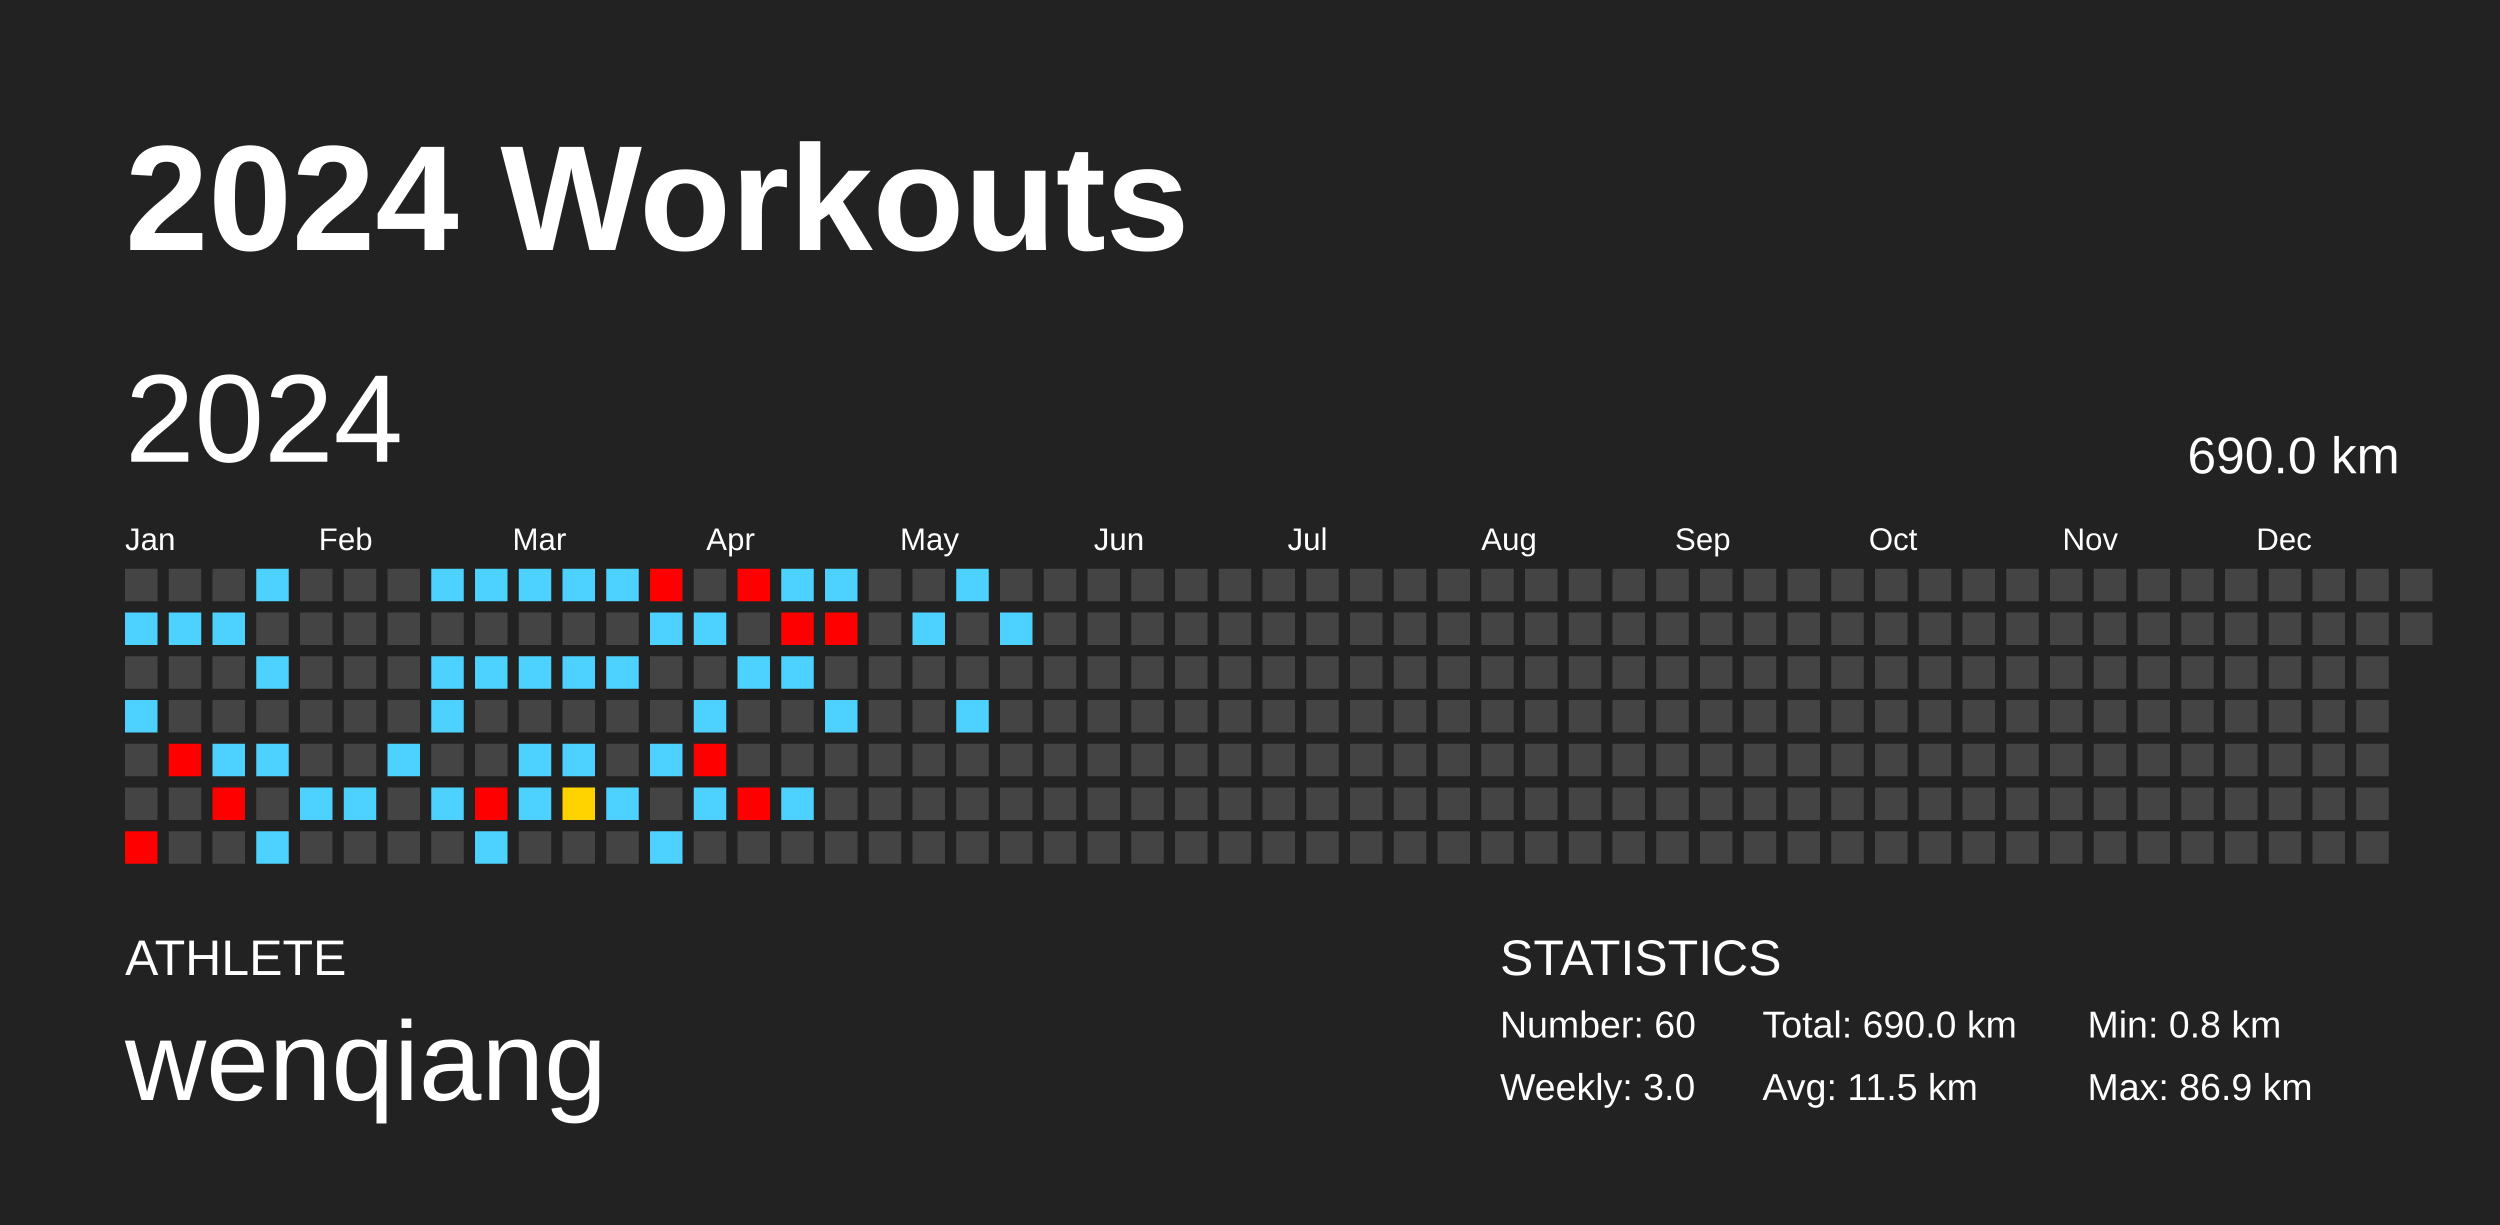
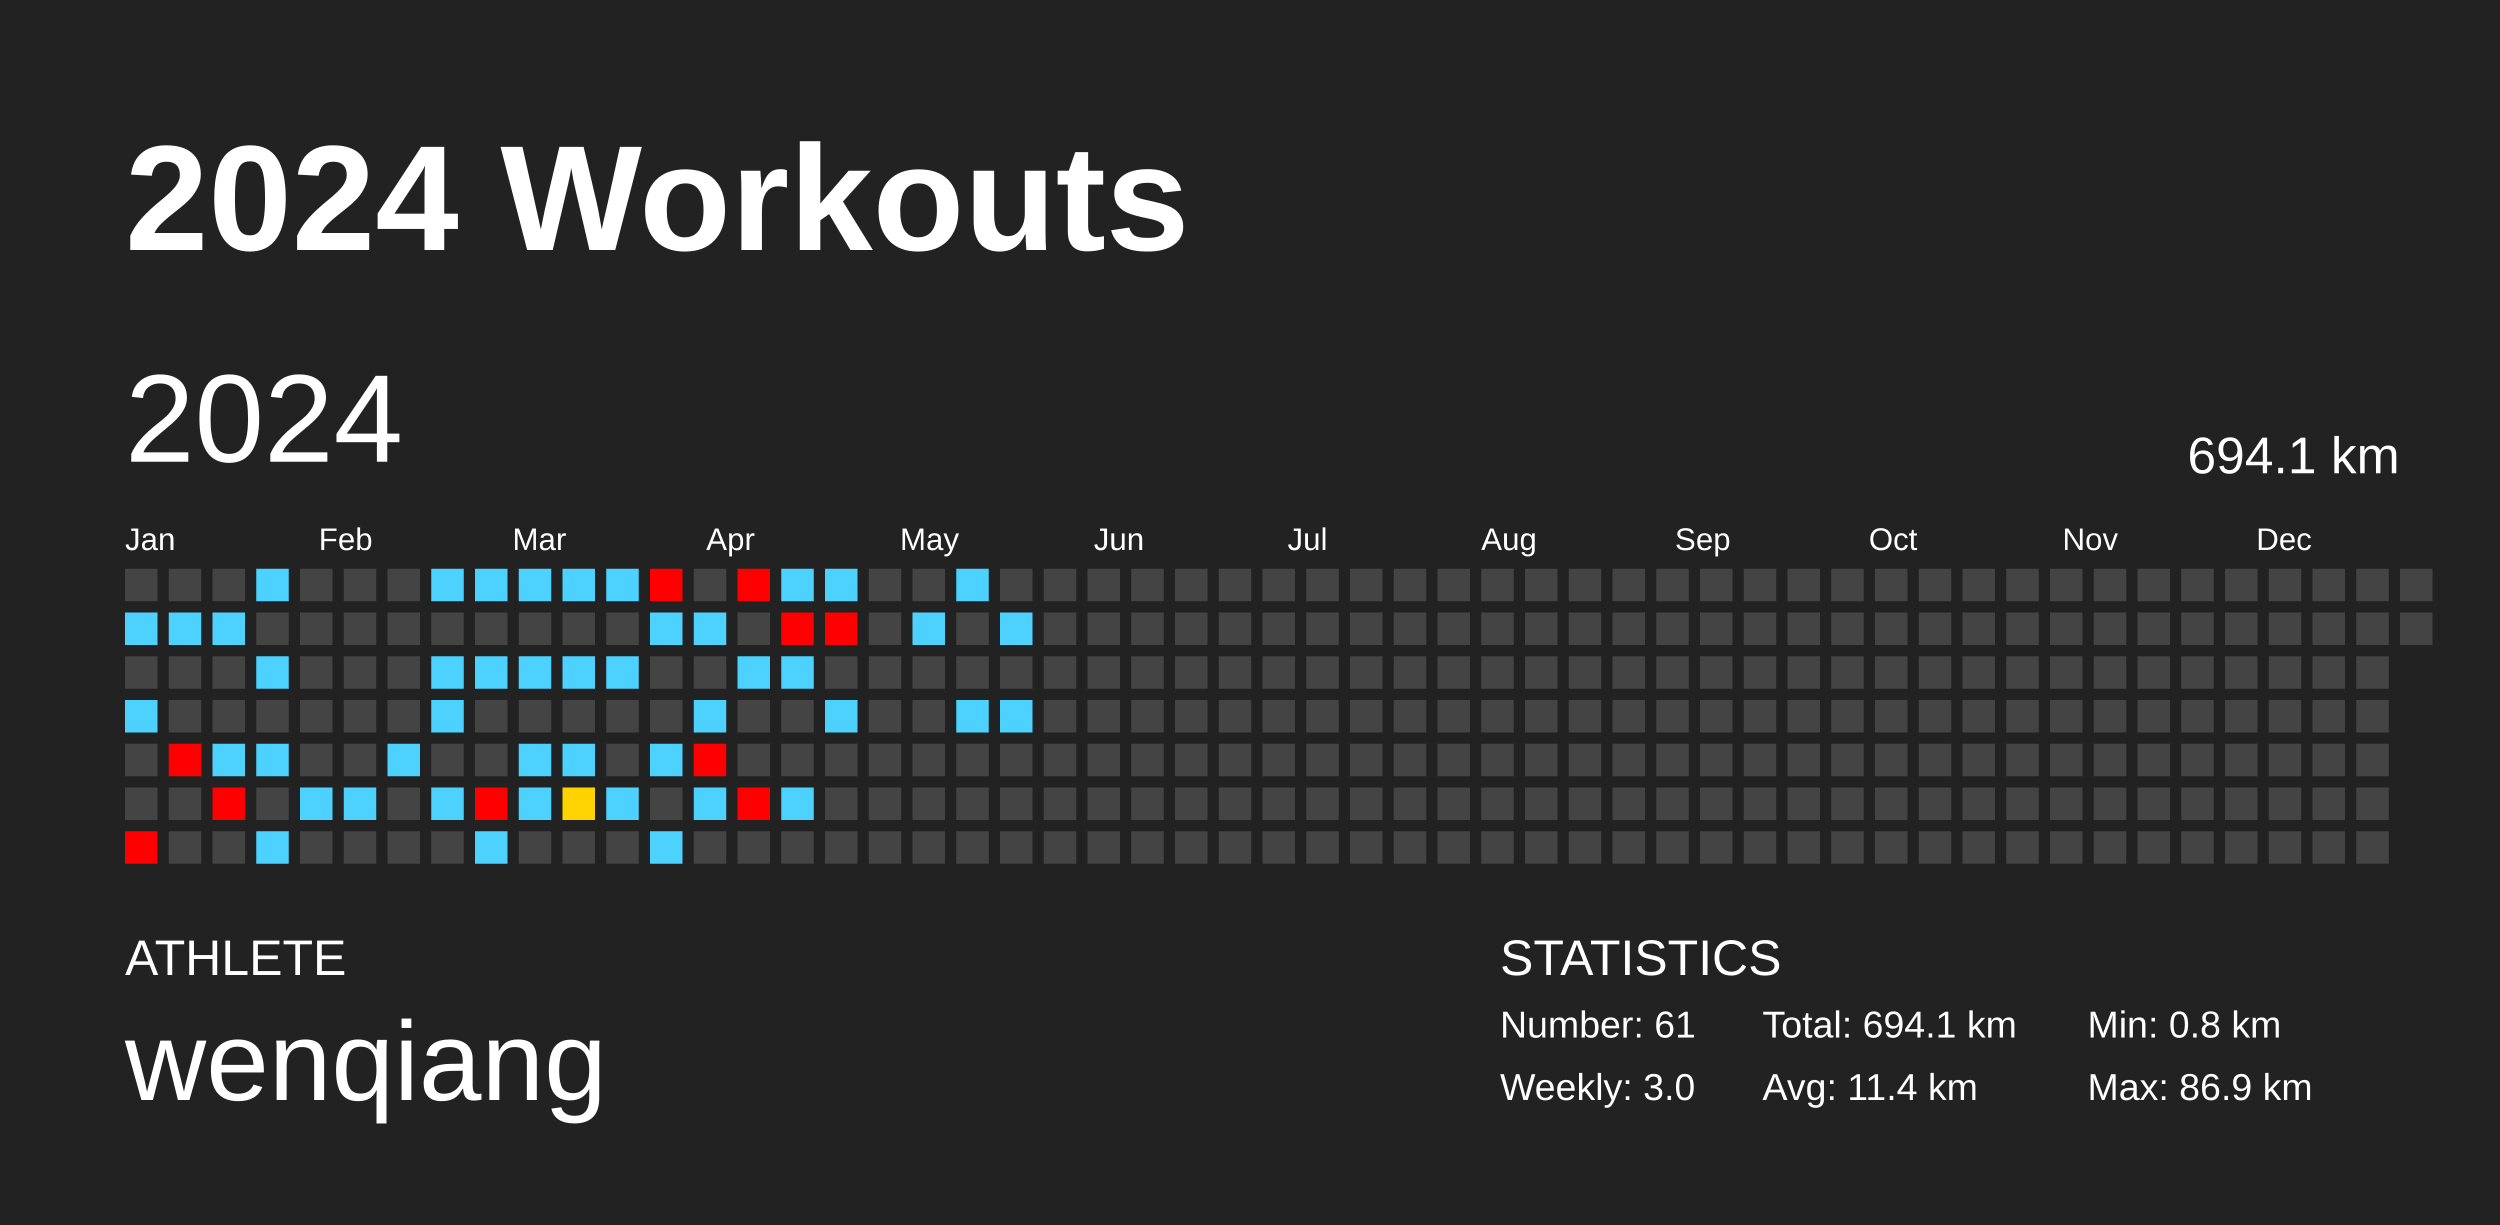
<svg xmlns="http://www.w3.org/2000/svg" baseProfile="full" height="98mm" version="1.1" viewBox="0,0,200,98" width="200mm">
  <defs />
  <rect fill="#222222" height="98" width="200" x="0" y="0" />
  <text fill="#FFFFFF" style="font-size:12px; font-family:Arial; font-weight:bold;" x="10" y="20">2024 Workouts</text>
  <text fill="#FFFFFF" style="font-size:4px; font-family:Arial" x="10" y="78">ATHLETE</text>
  <text fill="#FFFFFF" style="font-size:9px; font-family:Arial" x="10" y="88">wenqiang</text>
  <text fill="#FFFFFF" style="font-size:4px; font-family:Arial" x="120" y="78">STATISTICS</text>
-   <text fill="#FFFFFF" style="font-size:3px; font-family:Arial" x="120" y="83">Number: 60</text>
+   <text fill="#FFFFFF" style="font-size:3px; font-family:Arial" x="120" y="83">Number: 61</text>
  <text fill="#FFFFFF" style="font-size:3px; font-family:Arial" x="120" y="88">Weekly: 3.0</text>
-   <text fill="#FFFFFF" style="font-size:3px; font-family:Arial" x="141" y="83">Total: 690.0 km</text>
-   <text fill="#FFFFFF" style="font-size:3px; font-family:Arial" x="141" y="88">Avg: 11.5 km</text>
+   <text fill="#FFFFFF" style="font-size:3px; font-family:Arial" x="141" y="83">Total: 694.1 km</text>
+   <text fill="#FFFFFF" style="font-size:3px; font-family:Arial" x="141" y="88">Avg: 11.4 km</text>
  <text fill="#FFFFFF" style="font-size:3px; font-family:Arial" x="167" y="83">Min: 0.8 km</text>
  <text fill="#FFFFFF" style="font-size:3px; font-family:Arial" x="167" y="88">Max: 86.9 km</text>
  <text dominant-baseline="hanging" fill="#FFFFFF" style="font-size:10.0px; font-family:Arial;" x="10" y="30">2024</text>
-   <text dominant-baseline="hanging" fill="#FFFFFF" style="font-size:4.125px; font-family:Arial;" x="175" y="35">690.0 km</text>
+   <text dominant-baseline="hanging" fill="#FFFFFF" style="font-size:4.125px; font-family:Arial;" x="175" y="35">694.1 km</text>
  <text fill="#FFFFFF" style="font-size:2.5px; font-family:Arial" x="10.0" y="44">Jan</text>
  <text fill="#FFFFFF" style="font-size:2.5px; font-family:Arial" x="25.5" y="44">Feb</text>
  <text fill="#FFFFFF" style="font-size:2.5px; font-family:Arial" x="41.0" y="44">Mar</text>
  <text fill="#FFFFFF" style="font-size:2.5px; font-family:Arial" x="56.5" y="44">Apr</text>
  <text fill="#FFFFFF" style="font-size:2.5px; font-family:Arial" x="72.0" y="44">May</text>
  <text fill="#FFFFFF" style="font-size:2.5px; font-family:Arial" x="87.5" y="44">Jun</text>
  <text fill="#FFFFFF" style="font-size:2.5px; font-family:Arial" x="103.0" y="44">Jul</text>
  <text fill="#FFFFFF" style="font-size:2.5px; font-family:Arial" x="118.5" y="44">Aug</text>
  <text fill="#FFFFFF" style="font-size:2.5px; font-family:Arial" x="134.0" y="44">Sep</text>
  <text fill="#FFFFFF" style="font-size:2.5px; font-family:Arial" x="149.5" y="44">Oct</text>
  <text fill="#FFFFFF" style="font-size:2.5px; font-family:Arial" x="165.0" y="44">Nov</text>
  <text fill="#FFFFFF" style="font-size:2.5px; font-family:Arial" x="180.5" y="44">Dec</text>
  <rect fill="#444444" height="2.6" width="2.6" x="10.0" y="45.5" />
  <rect fill="#4dd2ff" height="2.6" width="2.6" x="10.0" y="49.0" />
  <rect fill="#444444" height="2.6" width="2.6" x="10.0" y="52.5" />
  <rect fill="#4dd2ff" height="2.6" width="2.6" x="10.0" y="56.0" />
  <rect fill="#444444" height="2.6" width="2.6" x="10.0" y="59.5" />
  <rect fill="#444444" height="2.6" width="2.6" x="10.0" y="63.0" />
  <rect fill="red" height="2.6" width="2.6" x="10.0" y="66.5" />
  <rect fill="#444444" height="2.6" width="2.6" x="13.5" y="45.5" />
  <rect fill="#4dd2ff" height="2.6" width="2.6" x="13.5" y="49.0" />
  <rect fill="#444444" height="2.6" width="2.6" x="13.5" y="52.5" />
  <rect fill="#444444" height="2.6" width="2.6" x="13.5" y="56.0" />
  <rect fill="red" height="2.6" width="2.6" x="13.5" y="59.5" />
  <rect fill="#444444" height="2.6" width="2.6" x="13.5" y="63.0" />
  <rect fill="#444444" height="2.6" width="2.6" x="13.5" y="66.5" />
  <rect fill="#444444" height="2.6" width="2.6" x="17.0" y="45.5" />
  <rect fill="#4dd2ff" height="2.6" width="2.6" x="17.0" y="49.0" />
  <rect fill="#444444" height="2.6" width="2.6" x="17.0" y="52.5" />
  <rect fill="#444444" height="2.6" width="2.6" x="17.0" y="56.0" />
  <rect fill="#4dd2ff" height="2.6" width="2.6" x="17.0" y="59.5" />
  <rect fill="red" height="2.6" width="2.6" x="17.0" y="63.0" />
  <rect fill="#444444" height="2.6" width="2.6" x="17.0" y="66.5" />
  <rect fill="#4dd2ff" height="2.6" width="2.6" x="20.5" y="45.5" />
  <rect fill="#444444" height="2.6" width="2.6" x="20.5" y="49.0" />
  <rect fill="#4dd2ff" height="2.6" width="2.6" x="20.5" y="52.5" />
  <rect fill="#444444" height="2.6" width="2.6" x="20.5" y="56.0" />
  <rect fill="#4dd2ff" height="2.6" width="2.6" x="20.5" y="59.5" />
  <rect fill="#444444" height="2.6" width="2.6" x="20.5" y="63.0" />
  <rect fill="#4dd2ff" height="2.6" width="2.6" x="20.5" y="66.5" />
  <rect fill="#444444" height="2.6" width="2.6" x="24.0" y="45.5" />
  <rect fill="#444444" height="2.6" width="2.6" x="24.0" y="49.0" />
  <rect fill="#444444" height="2.6" width="2.6" x="24.0" y="52.5" />
  <rect fill="#444444" height="2.6" width="2.6" x="24.0" y="56.0" />
  <rect fill="#444444" height="2.6" width="2.6" x="24.0" y="59.5" />
  <rect fill="#4dd2ff" height="2.6" width="2.6" x="24.0" y="63.0" />
  <rect fill="#444444" height="2.6" width="2.6" x="24.0" y="66.5" />
  <rect fill="#444444" height="2.6" width="2.6" x="27.5" y="45.5" />
  <rect fill="#444444" height="2.6" width="2.6" x="27.5" y="49.0" />
  <rect fill="#444444" height="2.6" width="2.6" x="27.5" y="52.5" />
  <rect fill="#444444" height="2.6" width="2.6" x="27.5" y="56.0" />
  <rect fill="#444444" height="2.6" width="2.6" x="27.5" y="59.5" />
  <rect fill="#4dd2ff" height="2.6" width="2.6" x="27.5" y="63.0" />
  <rect fill="#444444" height="2.6" width="2.6" x="27.5" y="66.5" />
  <rect fill="#444444" height="2.6" width="2.6" x="31.0" y="45.5" />
  <rect fill="#444444" height="2.6" width="2.6" x="31.0" y="49.0" />
  <rect fill="#444444" height="2.6" width="2.6" x="31.0" y="52.5" />
  <rect fill="#444444" height="2.6" width="2.6" x="31.0" y="56.0" />
  <rect fill="#4dd2ff" height="2.6" width="2.6" x="31.0" y="59.5" />
  <rect fill="#444444" height="2.6" width="2.6" x="31.0" y="63.0" />
  <rect fill="#444444" height="2.6" width="2.6" x="31.0" y="66.5" />
  <rect fill="#4dd2ff" height="2.6" width="2.6" x="34.5" y="45.5" />
  <rect fill="#444444" height="2.6" width="2.6" x="34.5" y="49.0" />
  <rect fill="#4dd2ff" height="2.6" width="2.6" x="34.5" y="52.5" />
  <rect fill="#4dd2ff" height="2.6" width="2.6" x="34.5" y="56.0" />
  <rect fill="#444444" height="2.6" width="2.6" x="34.5" y="59.5" />
  <rect fill="#4dd2ff" height="2.6" width="2.6" x="34.5" y="63.0" />
  <rect fill="#444444" height="2.6" width="2.6" x="34.5" y="66.5" />
  <rect fill="#4dd2ff" height="2.6" width="2.6" x="38.0" y="45.5" />
  <rect fill="#444444" height="2.6" width="2.6" x="38.0" y="49.0" />
  <rect fill="#4dd2ff" height="2.6" width="2.6" x="38.0" y="52.5" />
  <rect fill="#444444" height="2.6" width="2.6" x="38.0" y="56.0" />
  <rect fill="#444444" height="2.6" width="2.6" x="38.0" y="59.5" />
  <rect fill="red" height="2.6" width="2.6" x="38.0" y="63.0" />
  <rect fill="#4dd2ff" height="2.6" width="2.6" x="38.0" y="66.5" />
  <rect fill="#4dd2ff" height="2.6" width="2.6" x="41.5" y="45.5" />
  <rect fill="#444444" height="2.6" width="2.6" x="41.5" y="49.0" />
  <rect fill="#4dd2ff" height="2.6" width="2.6" x="41.5" y="52.5" />
  <rect fill="#444444" height="2.6" width="2.6" x="41.5" y="56.0" />
  <rect fill="#4dd2ff" height="2.6" width="2.6" x="41.5" y="59.5" />
  <rect fill="#4dd2ff" height="2.6" width="2.6" x="41.5" y="63.0" />
  <rect fill="#444444" height="2.6" width="2.6" x="41.5" y="66.5" />
  <rect fill="#4dd2ff" height="2.6" width="2.6" x="45.0" y="45.5" />
  <rect fill="#444444" height="2.6" width="2.6" x="45.0" y="49.0" />
  <rect fill="#4dd2ff" height="2.6" width="2.6" x="45.0" y="52.5" />
  <rect fill="#444444" height="2.6" width="2.6" x="45.0" y="56.0" />
  <rect fill="#4dd2ff" height="2.6" width="2.6" x="45.0" y="59.5" />
  <rect fill="#ffd300" height="2.6" width="2.6" x="45.0" y="63.0" />
  <rect fill="#444444" height="2.6" width="2.6" x="45.0" y="66.5" />
  <rect fill="#4dd2ff" height="2.6" width="2.6" x="48.5" y="45.5" />
  <rect fill="#444444" height="2.6" width="2.6" x="48.5" y="49.0" />
  <rect fill="#4dd2ff" height="2.6" width="2.6" x="48.5" y="52.5" />
  <rect fill="#444444" height="2.6" width="2.6" x="48.5" y="56.0" />
  <rect fill="#444444" height="2.6" width="2.6" x="48.5" y="59.5" />
  <rect fill="#4dd2ff" height="2.6" width="2.6" x="48.5" y="63.0" />
  <rect fill="#444444" height="2.6" width="2.6" x="48.5" y="66.5" />
  <rect fill="red" height="2.6" width="2.6" x="52.0" y="45.5" />
  <rect fill="#4dd2ff" height="2.6" width="2.6" x="52.0" y="49.0" />
  <rect fill="#444444" height="2.6" width="2.6" x="52.0" y="52.5" />
  <rect fill="#444444" height="2.6" width="2.6" x="52.0" y="56.0" />
  <rect fill="#4dd2ff" height="2.6" width="2.6" x="52.0" y="59.5" />
  <rect fill="#444444" height="2.6" width="2.6" x="52.0" y="63.0" />
  <rect fill="#4dd2ff" height="2.6" width="2.6" x="52.0" y="66.5" />
  <rect fill="#444444" height="2.6" width="2.6" x="55.5" y="45.5" />
  <rect fill="#4dd2ff" height="2.6" width="2.6" x="55.5" y="49.0" />
  <rect fill="#444444" height="2.6" width="2.6" x="55.5" y="52.5" />
  <rect fill="#4dd2ff" height="2.6" width="2.6" x="55.5" y="56.0" />
  <rect fill="red" height="2.6" width="2.6" x="55.5" y="59.5" />
  <rect fill="#4dd2ff" height="2.6" width="2.6" x="55.5" y="63.0" />
  <rect fill="#444444" height="2.6" width="2.6" x="55.5" y="66.5" />
  <rect fill="red" height="2.6" width="2.6" x="59.0" y="45.5" />
  <rect fill="#444444" height="2.6" width="2.6" x="59.0" y="49.0" />
  <rect fill="#4dd2ff" height="2.6" width="2.6" x="59.0" y="52.5" />
  <rect fill="#444444" height="2.6" width="2.6" x="59.0" y="56.0" />
  <rect fill="#444444" height="2.6" width="2.6" x="59.0" y="59.5" />
  <rect fill="red" height="2.6" width="2.6" x="59.0" y="63.0" />
  <rect fill="#444444" height="2.6" width="2.6" x="59.0" y="66.5" />
  <rect fill="#4dd2ff" height="2.6" width="2.6" x="62.5" y="45.5" />
  <rect fill="red" height="2.6" width="2.6" x="62.5" y="49.0" />
  <rect fill="#4dd2ff" height="2.6" width="2.6" x="62.5" y="52.5" />
  <rect fill="#444444" height="2.6" width="2.6" x="62.5" y="56.0" />
  <rect fill="#444444" height="2.6" width="2.6" x="62.5" y="59.5" />
  <rect fill="#4dd2ff" height="2.6" width="2.6" x="62.5" y="63.0" />
  <rect fill="#444444" height="2.6" width="2.6" x="62.5" y="66.5" />
  <rect fill="#4dd2ff" height="2.6" width="2.6" x="66.0" y="45.5" />
  <rect fill="red" height="2.6" width="2.6" x="66.0" y="49.0" />
  <rect fill="#444444" height="2.6" width="2.6" x="66.0" y="52.5" />
  <rect fill="#4dd2ff" height="2.6" width="2.6" x="66.0" y="56.0" />
  <rect fill="#444444" height="2.6" width="2.6" x="66.0" y="59.5" />
  <rect fill="#444444" height="2.6" width="2.6" x="66.0" y="63.0" />
  <rect fill="#444444" height="2.6" width="2.6" x="66.0" y="66.5" />
  <rect fill="#444444" height="2.6" width="2.6" x="69.5" y="45.5" />
  <rect fill="#444444" height="2.6" width="2.6" x="69.5" y="49.0" />
  <rect fill="#444444" height="2.6" width="2.6" x="69.5" y="52.5" />
  <rect fill="#444444" height="2.6" width="2.6" x="69.5" y="56.0" />
  <rect fill="#444444" height="2.6" width="2.6" x="69.5" y="59.5" />
  <rect fill="#444444" height="2.6" width="2.6" x="69.5" y="63.0" />
  <rect fill="#444444" height="2.6" width="2.6" x="69.5" y="66.5" />
  <rect fill="#444444" height="2.6" width="2.6" x="73.0" y="45.5" />
  <rect fill="#4dd2ff" height="2.6" width="2.6" x="73.0" y="49.0" />
  <rect fill="#444444" height="2.6" width="2.6" x="73.0" y="52.5" />
  <rect fill="#444444" height="2.6" width="2.6" x="73.0" y="56.0" />
  <rect fill="#444444" height="2.6" width="2.6" x="73.0" y="59.5" />
  <rect fill="#444444" height="2.6" width="2.6" x="73.0" y="63.0" />
  <rect fill="#444444" height="2.6" width="2.6" x="73.0" y="66.5" />
  <rect fill="#4dd2ff" height="2.6" width="2.6" x="76.5" y="45.5" />
  <rect fill="#444444" height="2.6" width="2.6" x="76.5" y="49.0" />
  <rect fill="#444444" height="2.6" width="2.6" x="76.5" y="52.5" />
  <rect fill="#4dd2ff" height="2.6" width="2.6" x="76.5" y="56.0" />
  <rect fill="#444444" height="2.6" width="2.6" x="76.5" y="59.5" />
  <rect fill="#444444" height="2.6" width="2.6" x="76.5" y="63.0" />
  <rect fill="#444444" height="2.6" width="2.6" x="76.5" y="66.5" />
  <rect fill="#444444" height="2.6" width="2.6" x="80.0" y="45.5" />
  <rect fill="#4dd2ff" height="2.6" width="2.6" x="80.0" y="49.0" />
  <rect fill="#444444" height="2.6" width="2.6" x="80.0" y="52.5" />
-   <rect fill="#444444" height="2.6" width="2.6" x="80.0" y="56.0" />
+   <rect fill="#4dd2ff" height="2.6" width="2.6" x="80.0" y="56.0" />
  <rect fill="#444444" height="2.6" width="2.6" x="80.0" y="59.5" />
  <rect fill="#444444" height="2.6" width="2.6" x="80.0" y="63.0" />
  <rect fill="#444444" height="2.6" width="2.6" x="80.0" y="66.5" />
  <rect fill="#444444" height="2.6" width="2.6" x="83.5" y="45.5" />
  <rect fill="#444444" height="2.6" width="2.6" x="83.5" y="49.0" />
  <rect fill="#444444" height="2.6" width="2.6" x="83.5" y="52.5" />
  <rect fill="#444444" height="2.6" width="2.6" x="83.5" y="56.0" />
  <rect fill="#444444" height="2.6" width="2.6" x="83.5" y="59.5" />
  <rect fill="#444444" height="2.6" width="2.6" x="83.5" y="63.0" />
  <rect fill="#444444" height="2.6" width="2.6" x="83.5" y="66.5" />
  <rect fill="#444444" height="2.6" width="2.6" x="87.0" y="45.5" />
  <rect fill="#444444" height="2.6" width="2.6" x="87.0" y="49.0" />
  <rect fill="#444444" height="2.6" width="2.6" x="87.0" y="52.5" />
  <rect fill="#444444" height="2.6" width="2.6" x="87.0" y="56.0" />
  <rect fill="#444444" height="2.6" width="2.6" x="87.0" y="59.5" />
  <rect fill="#444444" height="2.6" width="2.6" x="87.0" y="63.0" />
  <rect fill="#444444" height="2.6" width="2.6" x="87.0" y="66.5" />
  <rect fill="#444444" height="2.6" width="2.6" x="90.5" y="45.5" />
  <rect fill="#444444" height="2.6" width="2.6" x="90.5" y="49.0" />
  <rect fill="#444444" height="2.6" width="2.6" x="90.5" y="52.5" />
  <rect fill="#444444" height="2.6" width="2.6" x="90.5" y="56.0" />
  <rect fill="#444444" height="2.6" width="2.6" x="90.5" y="59.5" />
  <rect fill="#444444" height="2.6" width="2.6" x="90.5" y="63.0" />
  <rect fill="#444444" height="2.6" width="2.6" x="90.5" y="66.5" />
  <rect fill="#444444" height="2.6" width="2.6" x="94.0" y="45.5" />
  <rect fill="#444444" height="2.6" width="2.6" x="94.0" y="49.0" />
  <rect fill="#444444" height="2.6" width="2.6" x="94.0" y="52.5" />
  <rect fill="#444444" height="2.6" width="2.6" x="94.0" y="56.0" />
  <rect fill="#444444" height="2.6" width="2.6" x="94.0" y="59.5" />
  <rect fill="#444444" height="2.6" width="2.6" x="94.0" y="63.0" />
  <rect fill="#444444" height="2.6" width="2.6" x="94.0" y="66.5" />
  <rect fill="#444444" height="2.6" width="2.6" x="97.5" y="45.5" />
  <rect fill="#444444" height="2.6" width="2.6" x="97.5" y="49.0" />
  <rect fill="#444444" height="2.6" width="2.6" x="97.5" y="52.5" />
  <rect fill="#444444" height="2.6" width="2.6" x="97.5" y="56.0" />
  <rect fill="#444444" height="2.6" width="2.6" x="97.5" y="59.5" />
  <rect fill="#444444" height="2.6" width="2.6" x="97.5" y="63.0" />
  <rect fill="#444444" height="2.6" width="2.6" x="97.5" y="66.5" />
  <rect fill="#444444" height="2.6" width="2.6" x="101.0" y="45.5" />
  <rect fill="#444444" height="2.6" width="2.6" x="101.0" y="49.0" />
  <rect fill="#444444" height="2.6" width="2.6" x="101.0" y="52.5" />
  <rect fill="#444444" height="2.6" width="2.6" x="101.0" y="56.0" />
  <rect fill="#444444" height="2.6" width="2.6" x="101.0" y="59.5" />
  <rect fill="#444444" height="2.6" width="2.6" x="101.0" y="63.0" />
  <rect fill="#444444" height="2.6" width="2.6" x="101.0" y="66.5" />
  <rect fill="#444444" height="2.6" width="2.6" x="104.5" y="45.5" />
  <rect fill="#444444" height="2.6" width="2.6" x="104.5" y="49.0" />
  <rect fill="#444444" height="2.6" width="2.6" x="104.5" y="52.5" />
  <rect fill="#444444" height="2.6" width="2.6" x="104.5" y="56.0" />
  <rect fill="#444444" height="2.6" width="2.6" x="104.5" y="59.5" />
  <rect fill="#444444" height="2.6" width="2.6" x="104.5" y="63.0" />
  <rect fill="#444444" height="2.6" width="2.6" x="104.5" y="66.5" />
  <rect fill="#444444" height="2.6" width="2.6" x="108.0" y="45.5" />
  <rect fill="#444444" height="2.6" width="2.6" x="108.0" y="49.0" />
  <rect fill="#444444" height="2.6" width="2.6" x="108.0" y="52.5" />
  <rect fill="#444444" height="2.6" width="2.6" x="108.0" y="56.0" />
  <rect fill="#444444" height="2.6" width="2.6" x="108.0" y="59.5" />
  <rect fill="#444444" height="2.6" width="2.6" x="108.0" y="63.0" />
  <rect fill="#444444" height="2.6" width="2.6" x="108.0" y="66.5" />
  <rect fill="#444444" height="2.6" width="2.6" x="111.5" y="45.5" />
  <rect fill="#444444" height="2.6" width="2.6" x="111.5" y="49.0" />
  <rect fill="#444444" height="2.6" width="2.6" x="111.5" y="52.5" />
  <rect fill="#444444" height="2.6" width="2.6" x="111.5" y="56.0" />
  <rect fill="#444444" height="2.6" width="2.6" x="111.5" y="59.5" />
  <rect fill="#444444" height="2.6" width="2.6" x="111.5" y="63.0" />
  <rect fill="#444444" height="2.6" width="2.6" x="111.5" y="66.5" />
  <rect fill="#444444" height="2.6" width="2.6" x="115.0" y="45.5" />
  <rect fill="#444444" height="2.6" width="2.6" x="115.0" y="49.0" />
  <rect fill="#444444" height="2.6" width="2.6" x="115.0" y="52.5" />
  <rect fill="#444444" height="2.6" width="2.6" x="115.0" y="56.0" />
  <rect fill="#444444" height="2.6" width="2.6" x="115.0" y="59.5" />
  <rect fill="#444444" height="2.6" width="2.6" x="115.0" y="63.0" />
  <rect fill="#444444" height="2.6" width="2.6" x="115.0" y="66.5" />
  <rect fill="#444444" height="2.6" width="2.6" x="118.5" y="45.5" />
  <rect fill="#444444" height="2.6" width="2.6" x="118.5" y="49.0" />
  <rect fill="#444444" height="2.6" width="2.6" x="118.5" y="52.5" />
  <rect fill="#444444" height="2.6" width="2.6" x="118.5" y="56.0" />
  <rect fill="#444444" height="2.6" width="2.6" x="118.5" y="59.5" />
  <rect fill="#444444" height="2.6" width="2.6" x="118.5" y="63.0" />
  <rect fill="#444444" height="2.6" width="2.6" x="118.5" y="66.5" />
  <rect fill="#444444" height="2.6" width="2.6" x="122.0" y="45.5" />
  <rect fill="#444444" height="2.6" width="2.6" x="122.0" y="49.0" />
  <rect fill="#444444" height="2.6" width="2.6" x="122.0" y="52.5" />
  <rect fill="#444444" height="2.6" width="2.6" x="122.0" y="56.0" />
  <rect fill="#444444" height="2.6" width="2.6" x="122.0" y="59.5" />
  <rect fill="#444444" height="2.6" width="2.6" x="122.0" y="63.0" />
  <rect fill="#444444" height="2.6" width="2.6" x="122.0" y="66.5" />
  <rect fill="#444444" height="2.6" width="2.6" x="125.5" y="45.5" />
  <rect fill="#444444" height="2.6" width="2.6" x="125.5" y="49.0" />
  <rect fill="#444444" height="2.6" width="2.6" x="125.5" y="52.5" />
  <rect fill="#444444" height="2.6" width="2.6" x="125.5" y="56.0" />
  <rect fill="#444444" height="2.6" width="2.6" x="125.5" y="59.5" />
  <rect fill="#444444" height="2.6" width="2.6" x="125.5" y="63.0" />
  <rect fill="#444444" height="2.6" width="2.6" x="125.5" y="66.5" />
  <rect fill="#444444" height="2.6" width="2.6" x="129.0" y="45.5" />
  <rect fill="#444444" height="2.6" width="2.6" x="129.0" y="49.0" />
  <rect fill="#444444" height="2.6" width="2.6" x="129.0" y="52.5" />
  <rect fill="#444444" height="2.6" width="2.6" x="129.0" y="56.0" />
  <rect fill="#444444" height="2.6" width="2.6" x="129.0" y="59.5" />
  <rect fill="#444444" height="2.6" width="2.6" x="129.0" y="63.0" />
  <rect fill="#444444" height="2.6" width="2.6" x="129.0" y="66.5" />
  <rect fill="#444444" height="2.6" width="2.6" x="132.5" y="45.5" />
  <rect fill="#444444" height="2.6" width="2.6" x="132.5" y="49.0" />
  <rect fill="#444444" height="2.6" width="2.6" x="132.5" y="52.5" />
  <rect fill="#444444" height="2.6" width="2.6" x="132.5" y="56.0" />
  <rect fill="#444444" height="2.6" width="2.6" x="132.5" y="59.5" />
  <rect fill="#444444" height="2.6" width="2.6" x="132.5" y="63.0" />
  <rect fill="#444444" height="2.6" width="2.6" x="132.5" y="66.5" />
  <rect fill="#444444" height="2.6" width="2.6" x="136.0" y="45.5" />
  <rect fill="#444444" height="2.6" width="2.6" x="136.0" y="49.0" />
  <rect fill="#444444" height="2.6" width="2.6" x="136.0" y="52.5" />
  <rect fill="#444444" height="2.6" width="2.6" x="136.0" y="56.0" />
  <rect fill="#444444" height="2.6" width="2.6" x="136.0" y="59.5" />
  <rect fill="#444444" height="2.6" width="2.6" x="136.0" y="63.0" />
  <rect fill="#444444" height="2.6" width="2.6" x="136.0" y="66.5" />
  <rect fill="#444444" height="2.6" width="2.6" x="139.5" y="45.5" />
  <rect fill="#444444" height="2.6" width="2.6" x="139.5" y="49.0" />
  <rect fill="#444444" height="2.6" width="2.6" x="139.5" y="52.5" />
  <rect fill="#444444" height="2.6" width="2.6" x="139.5" y="56.0" />
  <rect fill="#444444" height="2.6" width="2.6" x="139.5" y="59.5" />
  <rect fill="#444444" height="2.6" width="2.6" x="139.5" y="63.0" />
  <rect fill="#444444" height="2.6" width="2.6" x="139.5" y="66.5" />
  <rect fill="#444444" height="2.6" width="2.6" x="143.0" y="45.5" />
  <rect fill="#444444" height="2.6" width="2.6" x="143.0" y="49.0" />
  <rect fill="#444444" height="2.6" width="2.6" x="143.0" y="52.5" />
  <rect fill="#444444" height="2.6" width="2.6" x="143.0" y="56.0" />
  <rect fill="#444444" height="2.6" width="2.6" x="143.0" y="59.5" />
  <rect fill="#444444" height="2.6" width="2.6" x="143.0" y="63.0" />
  <rect fill="#444444" height="2.6" width="2.6" x="143.0" y="66.5" />
  <rect fill="#444444" height="2.6" width="2.6" x="146.5" y="45.5" />
  <rect fill="#444444" height="2.6" width="2.6" x="146.5" y="49.0" />
  <rect fill="#444444" height="2.6" width="2.6" x="146.5" y="52.5" />
  <rect fill="#444444" height="2.6" width="2.6" x="146.5" y="56.0" />
  <rect fill="#444444" height="2.6" width="2.6" x="146.5" y="59.5" />
  <rect fill="#444444" height="2.6" width="2.6" x="146.5" y="63.0" />
  <rect fill="#444444" height="2.6" width="2.6" x="146.5" y="66.5" />
  <rect fill="#444444" height="2.6" width="2.6" x="150.0" y="45.5" />
  <rect fill="#444444" height="2.6" width="2.6" x="150.0" y="49.0" />
  <rect fill="#444444" height="2.6" width="2.6" x="150.0" y="52.5" />
  <rect fill="#444444" height="2.6" width="2.6" x="150.0" y="56.0" />
  <rect fill="#444444" height="2.6" width="2.6" x="150.0" y="59.5" />
  <rect fill="#444444" height="2.6" width="2.6" x="150.0" y="63.0" />
  <rect fill="#444444" height="2.6" width="2.6" x="150.0" y="66.5" />
  <rect fill="#444444" height="2.6" width="2.6" x="153.5" y="45.5" />
  <rect fill="#444444" height="2.6" width="2.6" x="153.5" y="49.0" />
  <rect fill="#444444" height="2.6" width="2.6" x="153.5" y="52.5" />
  <rect fill="#444444" height="2.6" width="2.6" x="153.5" y="56.0" />
  <rect fill="#444444" height="2.6" width="2.6" x="153.5" y="59.5" />
  <rect fill="#444444" height="2.6" width="2.6" x="153.5" y="63.0" />
  <rect fill="#444444" height="2.6" width="2.6" x="153.5" y="66.5" />
  <rect fill="#444444" height="2.6" width="2.6" x="157.0" y="45.5" />
  <rect fill="#444444" height="2.6" width="2.6" x="157.0" y="49.0" />
  <rect fill="#444444" height="2.6" width="2.6" x="157.0" y="52.5" />
  <rect fill="#444444" height="2.6" width="2.6" x="157.0" y="56.0" />
  <rect fill="#444444" height="2.6" width="2.6" x="157.0" y="59.5" />
  <rect fill="#444444" height="2.6" width="2.6" x="157.0" y="63.0" />
  <rect fill="#444444" height="2.6" width="2.6" x="157.0" y="66.5" />
  <rect fill="#444444" height="2.6" width="2.6" x="160.5" y="45.5" />
  <rect fill="#444444" height="2.6" width="2.6" x="160.5" y="49.0" />
  <rect fill="#444444" height="2.6" width="2.6" x="160.5" y="52.5" />
  <rect fill="#444444" height="2.6" width="2.6" x="160.5" y="56.0" />
  <rect fill="#444444" height="2.6" width="2.6" x="160.5" y="59.5" />
  <rect fill="#444444" height="2.6" width="2.6" x="160.5" y="63.0" />
  <rect fill="#444444" height="2.6" width="2.6" x="160.5" y="66.5" />
  <rect fill="#444444" height="2.6" width="2.6" x="164.0" y="45.5" />
  <rect fill="#444444" height="2.6" width="2.6" x="164.0" y="49.0" />
  <rect fill="#444444" height="2.6" width="2.6" x="164.0" y="52.5" />
  <rect fill="#444444" height="2.6" width="2.6" x="164.0" y="56.0" />
  <rect fill="#444444" height="2.6" width="2.6" x="164.0" y="59.5" />
  <rect fill="#444444" height="2.6" width="2.6" x="164.0" y="63.0" />
  <rect fill="#444444" height="2.6" width="2.6" x="164.0" y="66.5" />
  <rect fill="#444444" height="2.6" width="2.6" x="167.5" y="45.5" />
  <rect fill="#444444" height="2.6" width="2.6" x="167.5" y="49.0" />
  <rect fill="#444444" height="2.6" width="2.6" x="167.5" y="52.5" />
  <rect fill="#444444" height="2.6" width="2.6" x="167.5" y="56.0" />
  <rect fill="#444444" height="2.6" width="2.6" x="167.5" y="59.5" />
  <rect fill="#444444" height="2.6" width="2.6" x="167.5" y="63.0" />
  <rect fill="#444444" height="2.6" width="2.6" x="167.5" y="66.5" />
  <rect fill="#444444" height="2.6" width="2.6" x="171.0" y="45.5" />
  <rect fill="#444444" height="2.6" width="2.6" x="171.0" y="49.0" />
  <rect fill="#444444" height="2.6" width="2.6" x="171.0" y="52.5" />
  <rect fill="#444444" height="2.6" width="2.6" x="171.0" y="56.0" />
  <rect fill="#444444" height="2.6" width="2.6" x="171.0" y="59.5" />
  <rect fill="#444444" height="2.6" width="2.6" x="171.0" y="63.0" />
  <rect fill="#444444" height="2.6" width="2.6" x="171.0" y="66.5" />
  <rect fill="#444444" height="2.6" width="2.6" x="174.5" y="45.5" />
  <rect fill="#444444" height="2.6" width="2.6" x="174.5" y="49.0" />
  <rect fill="#444444" height="2.6" width="2.6" x="174.5" y="52.5" />
  <rect fill="#444444" height="2.6" width="2.6" x="174.5" y="56.0" />
  <rect fill="#444444" height="2.6" width="2.6" x="174.5" y="59.5" />
  <rect fill="#444444" height="2.6" width="2.6" x="174.5" y="63.0" />
  <rect fill="#444444" height="2.6" width="2.6" x="174.5" y="66.5" />
  <rect fill="#444444" height="2.6" width="2.6" x="178.0" y="45.5" />
  <rect fill="#444444" height="2.6" width="2.6" x="178.0" y="49.0" />
  <rect fill="#444444" height="2.6" width="2.6" x="178.0" y="52.5" />
  <rect fill="#444444" height="2.6" width="2.6" x="178.0" y="56.0" />
  <rect fill="#444444" height="2.6" width="2.6" x="178.0" y="59.5" />
  <rect fill="#444444" height="2.6" width="2.6" x="178.0" y="63.0" />
  <rect fill="#444444" height="2.6" width="2.6" x="178.0" y="66.5" />
  <rect fill="#444444" height="2.6" width="2.6" x="181.5" y="45.5" />
  <rect fill="#444444" height="2.6" width="2.6" x="181.5" y="49.0" />
  <rect fill="#444444" height="2.6" width="2.6" x="181.5" y="52.5" />
  <rect fill="#444444" height="2.6" width="2.6" x="181.5" y="56.0" />
  <rect fill="#444444" height="2.6" width="2.6" x="181.5" y="59.5" />
  <rect fill="#444444" height="2.6" width="2.6" x="181.5" y="63.0" />
  <rect fill="#444444" height="2.6" width="2.6" x="181.5" y="66.5" />
  <rect fill="#444444" height="2.6" width="2.6" x="185.0" y="45.5" />
  <rect fill="#444444" height="2.6" width="2.6" x="185.0" y="49.0" />
  <rect fill="#444444" height="2.6" width="2.6" x="185.0" y="52.5" />
  <rect fill="#444444" height="2.6" width="2.6" x="185.0" y="56.0" />
  <rect fill="#444444" height="2.6" width="2.6" x="185.0" y="59.5" />
  <rect fill="#444444" height="2.6" width="2.6" x="185.0" y="63.0" />
  <rect fill="#444444" height="2.6" width="2.6" x="185.0" y="66.5" />
  <rect fill="#444444" height="2.6" width="2.6" x="188.5" y="45.5" />
  <rect fill="#444444" height="2.6" width="2.6" x="188.5" y="49.0" />
  <rect fill="#444444" height="2.6" width="2.6" x="188.5" y="52.5" />
  <rect fill="#444444" height="2.6" width="2.6" x="188.5" y="56.0" />
  <rect fill="#444444" height="2.6" width="2.6" x="188.5" y="59.5" />
  <rect fill="#444444" height="2.6" width="2.6" x="188.5" y="63.0" />
  <rect fill="#444444" height="2.6" width="2.6" x="188.5" y="66.5" />
  <rect fill="#444444" height="2.6" width="2.6" x="192.0" y="45.5" />
  <rect fill="#444444" height="2.6" width="2.6" x="192.0" y="49.0" />
</svg>
